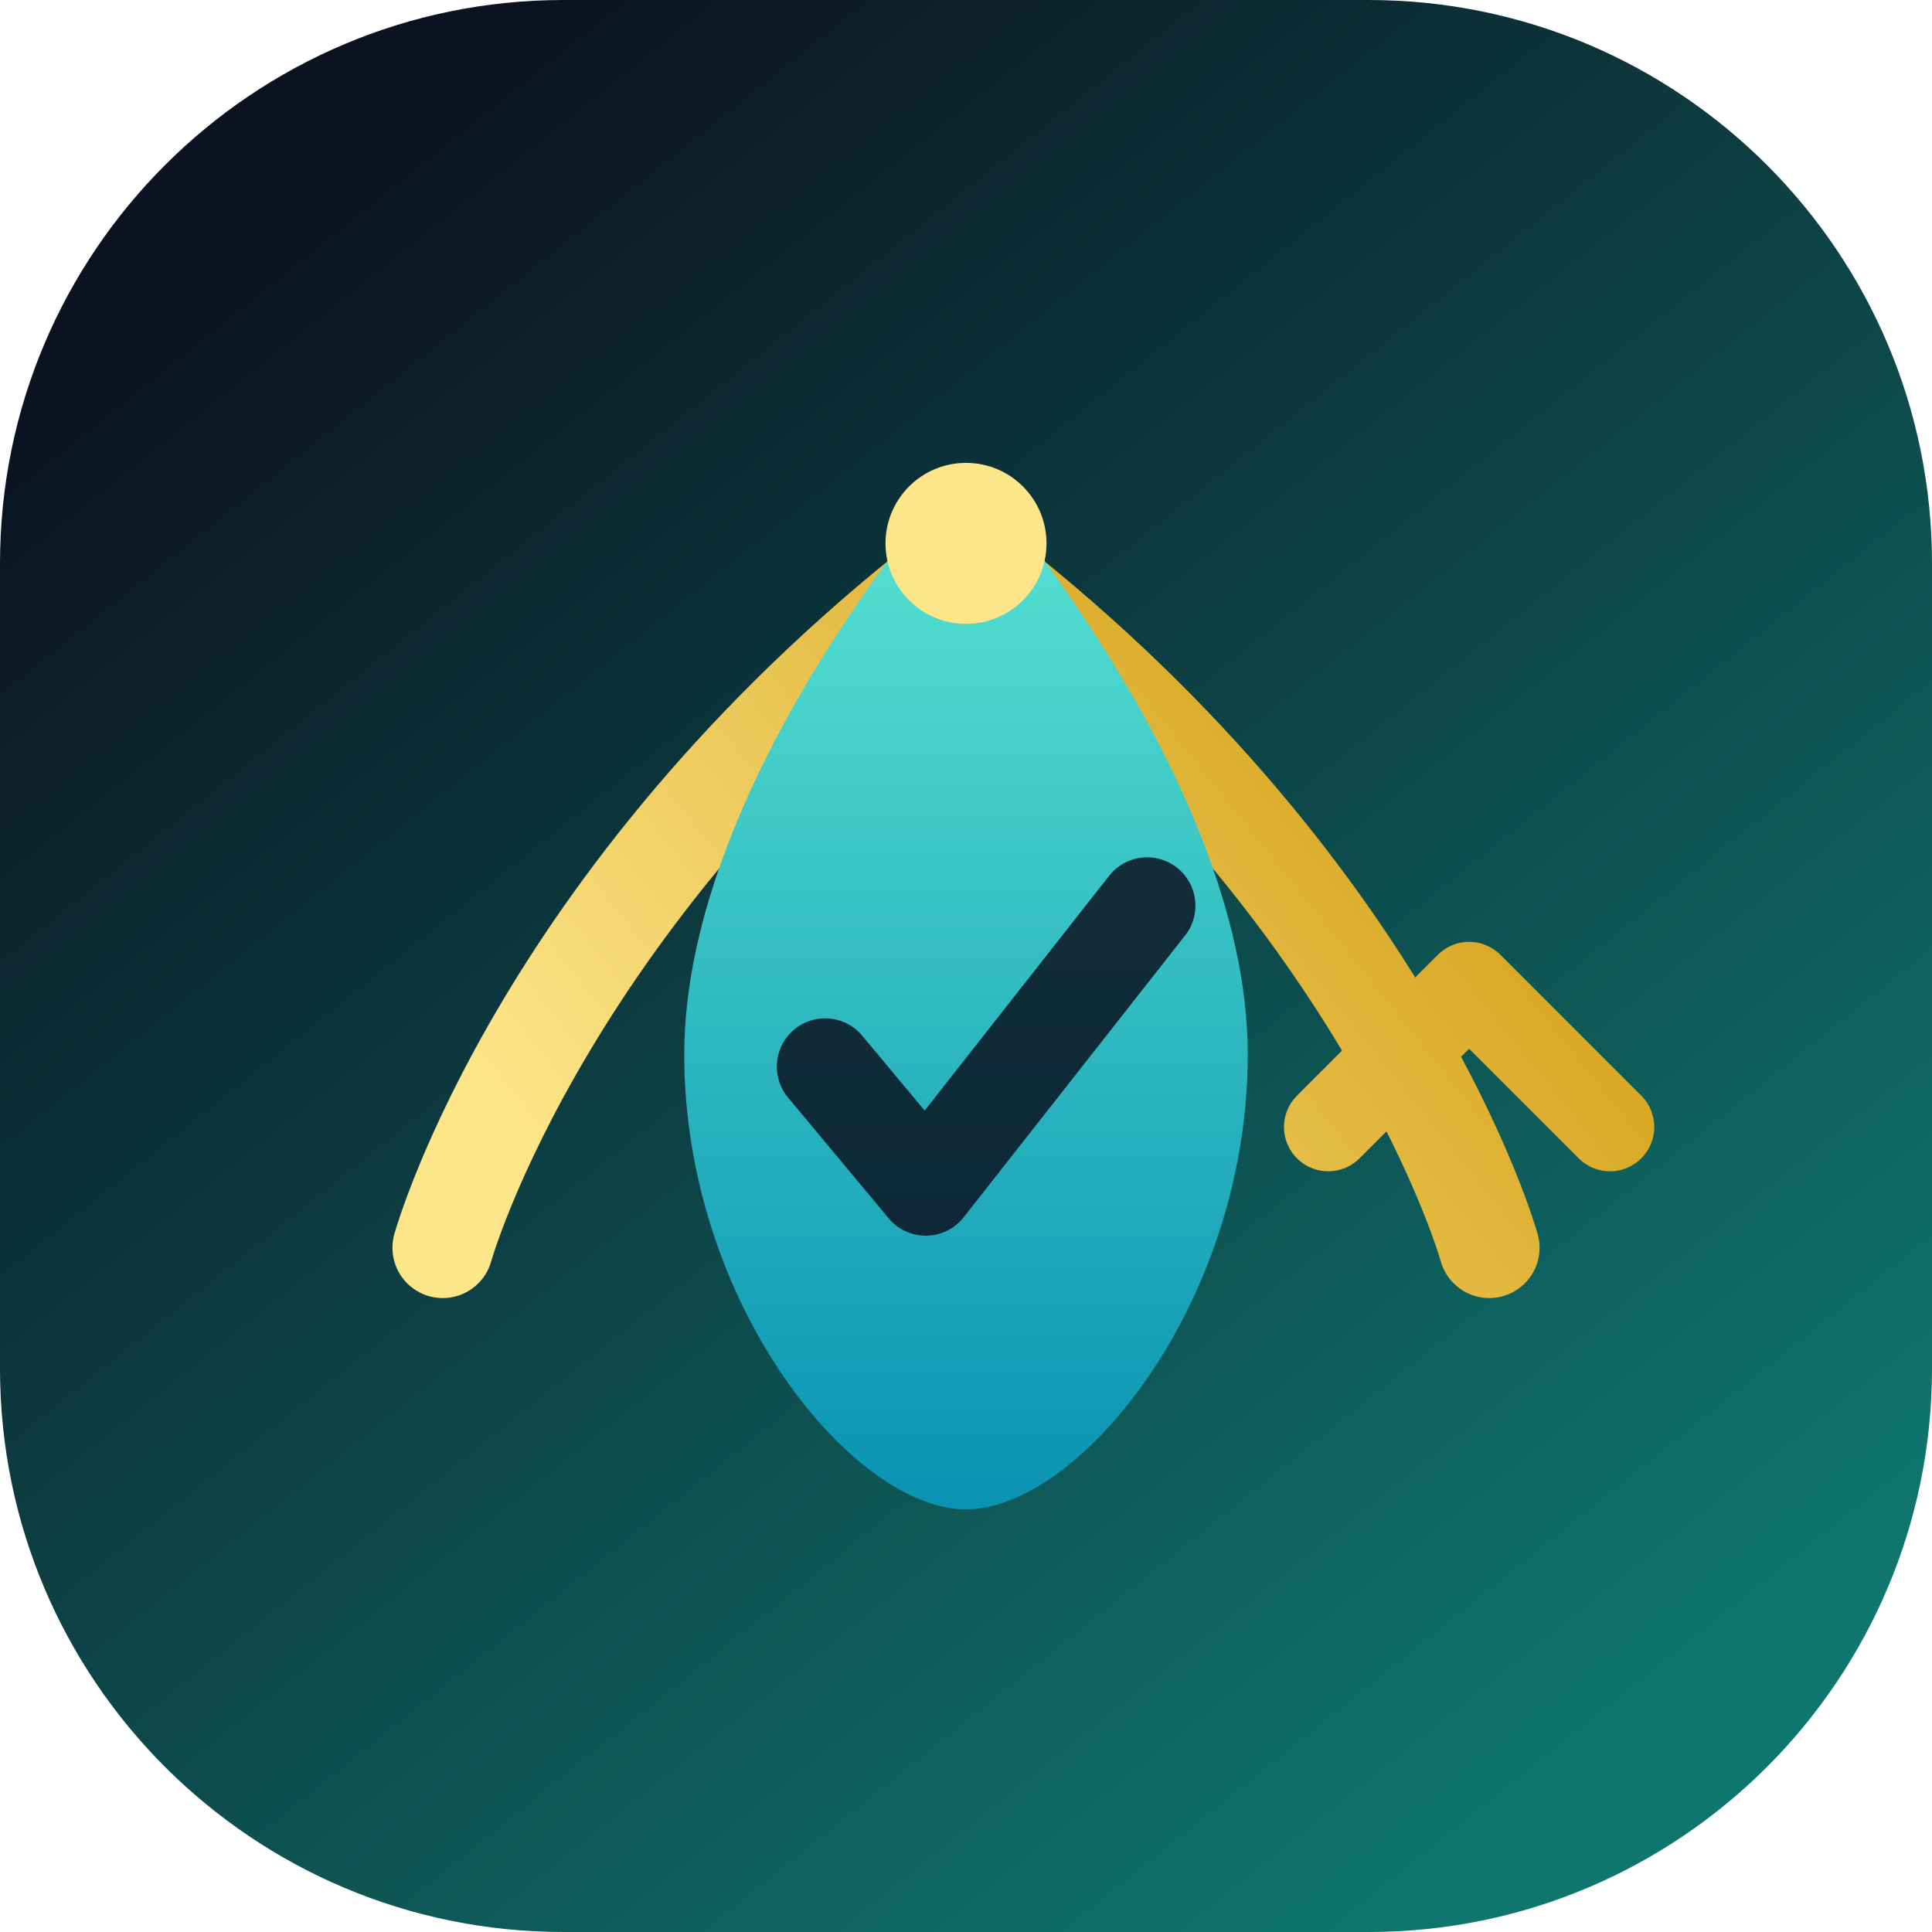
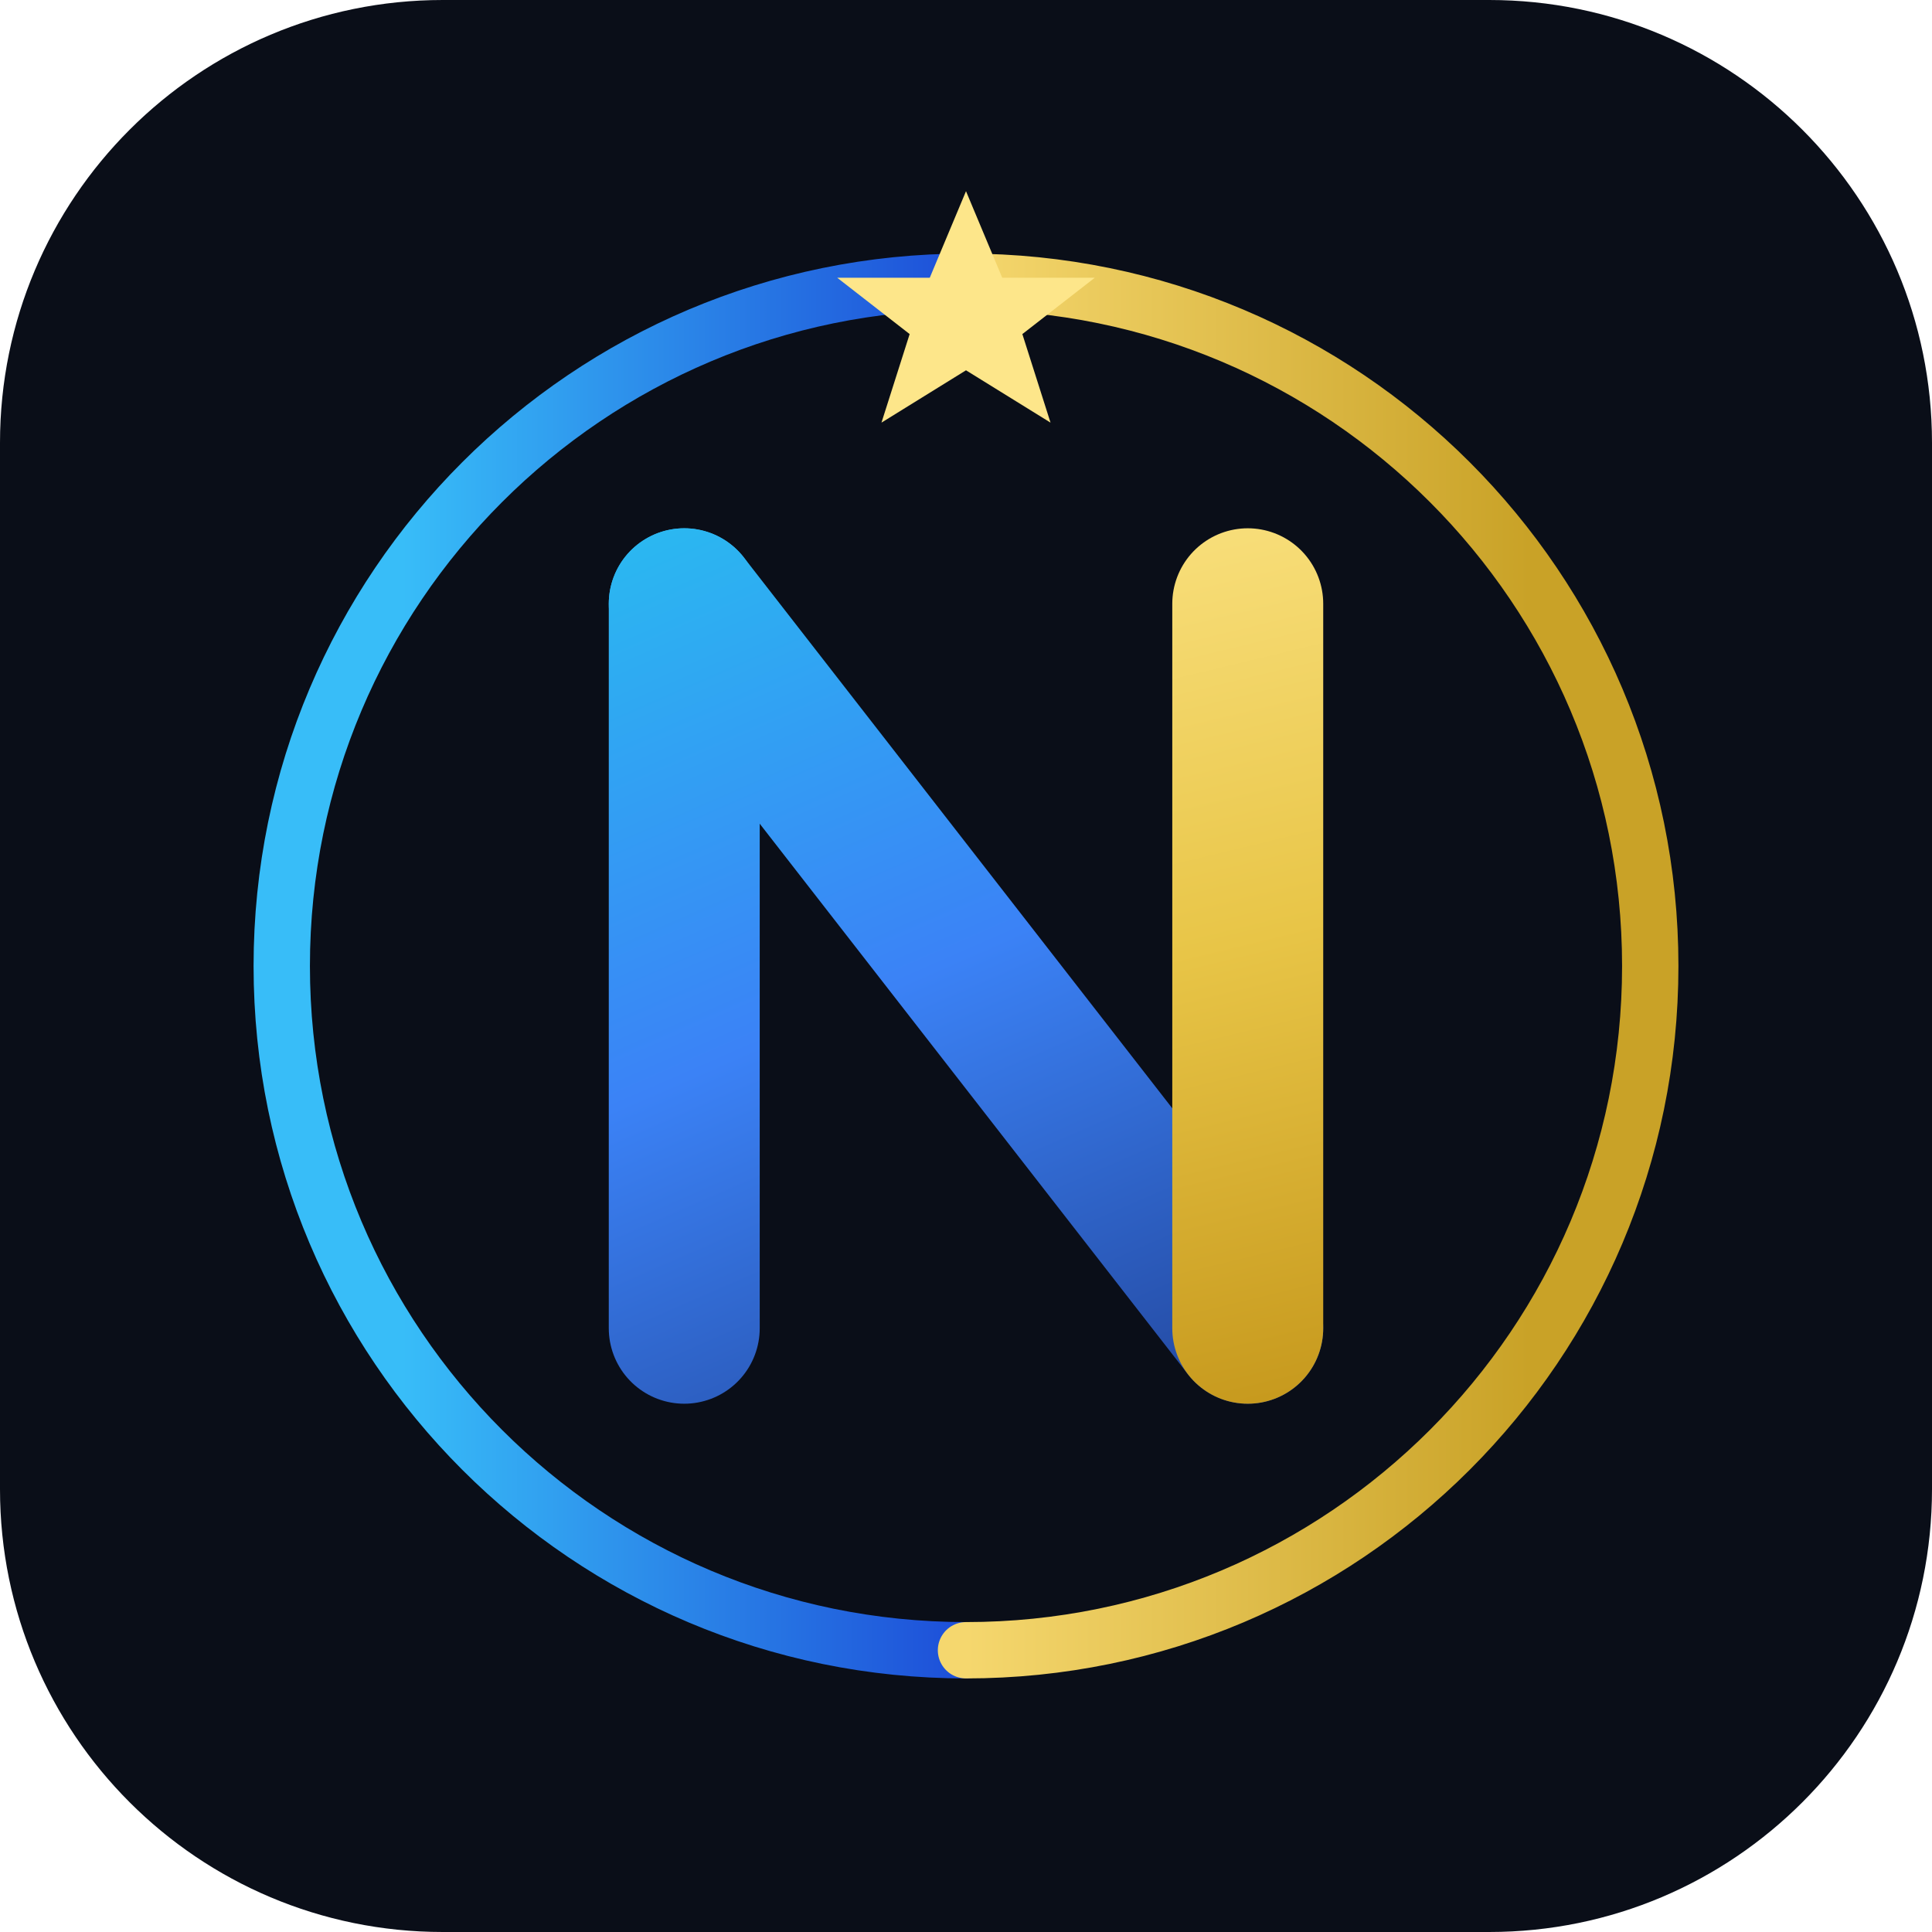
- <svg xmlns="http://www.w3.org/2000/svg" width="512" height="512" viewBox="0 0 48 48" fill="none">
+ <svg xmlns="http://www.w3.org/2000/svg" width="96" height="96" viewBox="0 0 96 96" fill="none" role="img" aria-label="NeerCred">
  <defs>
-     <linearGradient id="bg" x1="8" y1="4" x2="40" y2="44" gradientUnits="userSpaceOnUse">
-       <stop stop-color="#0B1220" />
-       <stop offset="1" stop-color="#0F766E" />
+     <linearGradient id="nc-blue" x1="24" y1="16" x2="52" y2="80" gradientUnits="userSpaceOnUse">
+       <stop stop-color="#22D3EE" />
+       <stop offset="0.55" stop-color="#3B82F6" />
+       <stop offset="1" stop-color="#1E3A8A" />
    </linearGradient>
-     <linearGradient id="drop" x1="24" y1="10" x2="24" y2="38" gradientUnits="userSpaceOnUse">
-       <stop stop-color="#5EEAD4" />
-       <stop offset="1" stop-color="#0891B2" />
+     <linearGradient id="nc-gold" x1="58" y1="20" x2="72" y2="78" gradientUnits="userSpaceOnUse">
+       <stop stop-color="#FDE68A" />
+       <stop offset="0.45" stop-color="#E8C547" />
+       <stop offset="1" stop-color="#B8860B" />
    </linearGradient>
-     <linearGradient id="arc" x1="14" y1="30" x2="34" y2="14" gradientUnits="userSpaceOnUse">
-       <stop stop-color="#FDE68A" />
-       <stop offset="1" stop-color="#D4A017" />
+     <linearGradient id="nc-ring-blue" x1="20" y1="48" x2="48" y2="48" gradientUnits="userSpaceOnUse">
+       <stop stop-color="#38BDF8" />
+       <stop offset="1" stop-color="#1D4ED8" />
+     </linearGradient>
+     <linearGradient id="nc-ring-gold" x1="48" y1="48" x2="76" y2="48" gradientUnits="userSpaceOnUse">
+       <stop stop-color="#F5D76E" />
+       <stop offset="1" stop-color="#C9A227" />
    </linearGradient>
  </defs>
-   <rect width="48" height="48" rx="14" fill="url(#bg)" />
-   <path d="M11 31C11 31 13.5 22 24 14C34.5 22 37 31 37 31" stroke="url(#arc)" stroke-width="2.5" stroke-linecap="round" fill="none" />
-   <path d="M33 28L36.5 24.5L40 28" stroke="url(#arc)" stroke-width="2.2" stroke-linecap="round" stroke-linejoin="round" fill="none" />
-   <path d="M24 11.5C24 11.5 31 19.2 31 26.2C31 32.4 26.8 37.5 24 37.5C21.2 37.5 17 32.4 17 26.2C17 19.2 24 11.5 24 11.5Z" fill="url(#drop)" />
-   <path d="M20.5 26.5L23 29.5L28.5 22.5" stroke="#0B1220" stroke-width="2.4" stroke-linecap="round" stroke-linejoin="round" fill="none" opacity="0.85" />
-   <circle cx="24" cy="13.5" r="2" fill="#FDE68A" />
+   <rect width="96" height="96" rx="22" fill="#0A0E18" />
+   <path d="M48 14 A34 34 0 0 0 48 82" stroke="url(#nc-ring-blue)" stroke-width="2.8" fill="none" stroke-linecap="round" />
+   <path d="M48 14 A34 34 0 0 1 48 82" stroke="url(#nc-ring-gold)" stroke-width="2.8" fill="none" stroke-linecap="round" />
+   <path d="M34 30 L34 66" stroke="url(#nc-blue)" stroke-width="7.5" stroke-linecap="round" />
+   <path d="M34 30 L62 66" stroke="url(#nc-blue)" stroke-width="7.5" stroke-linecap="round" />
+   <path d="M62 30 L62 66" stroke="url(#nc-gold)" stroke-width="7.5" stroke-linecap="round" />
+   <path d="M48 9.5 L49.8 13.8 L54.4 13.8 L50.8 16.6 L52.2 21 L48 18.4 L43.8 21 L45.2 16.6 L41.6 13.8 L46.2 13.8 Z" fill="url(#nc-gold)" />
</svg>
